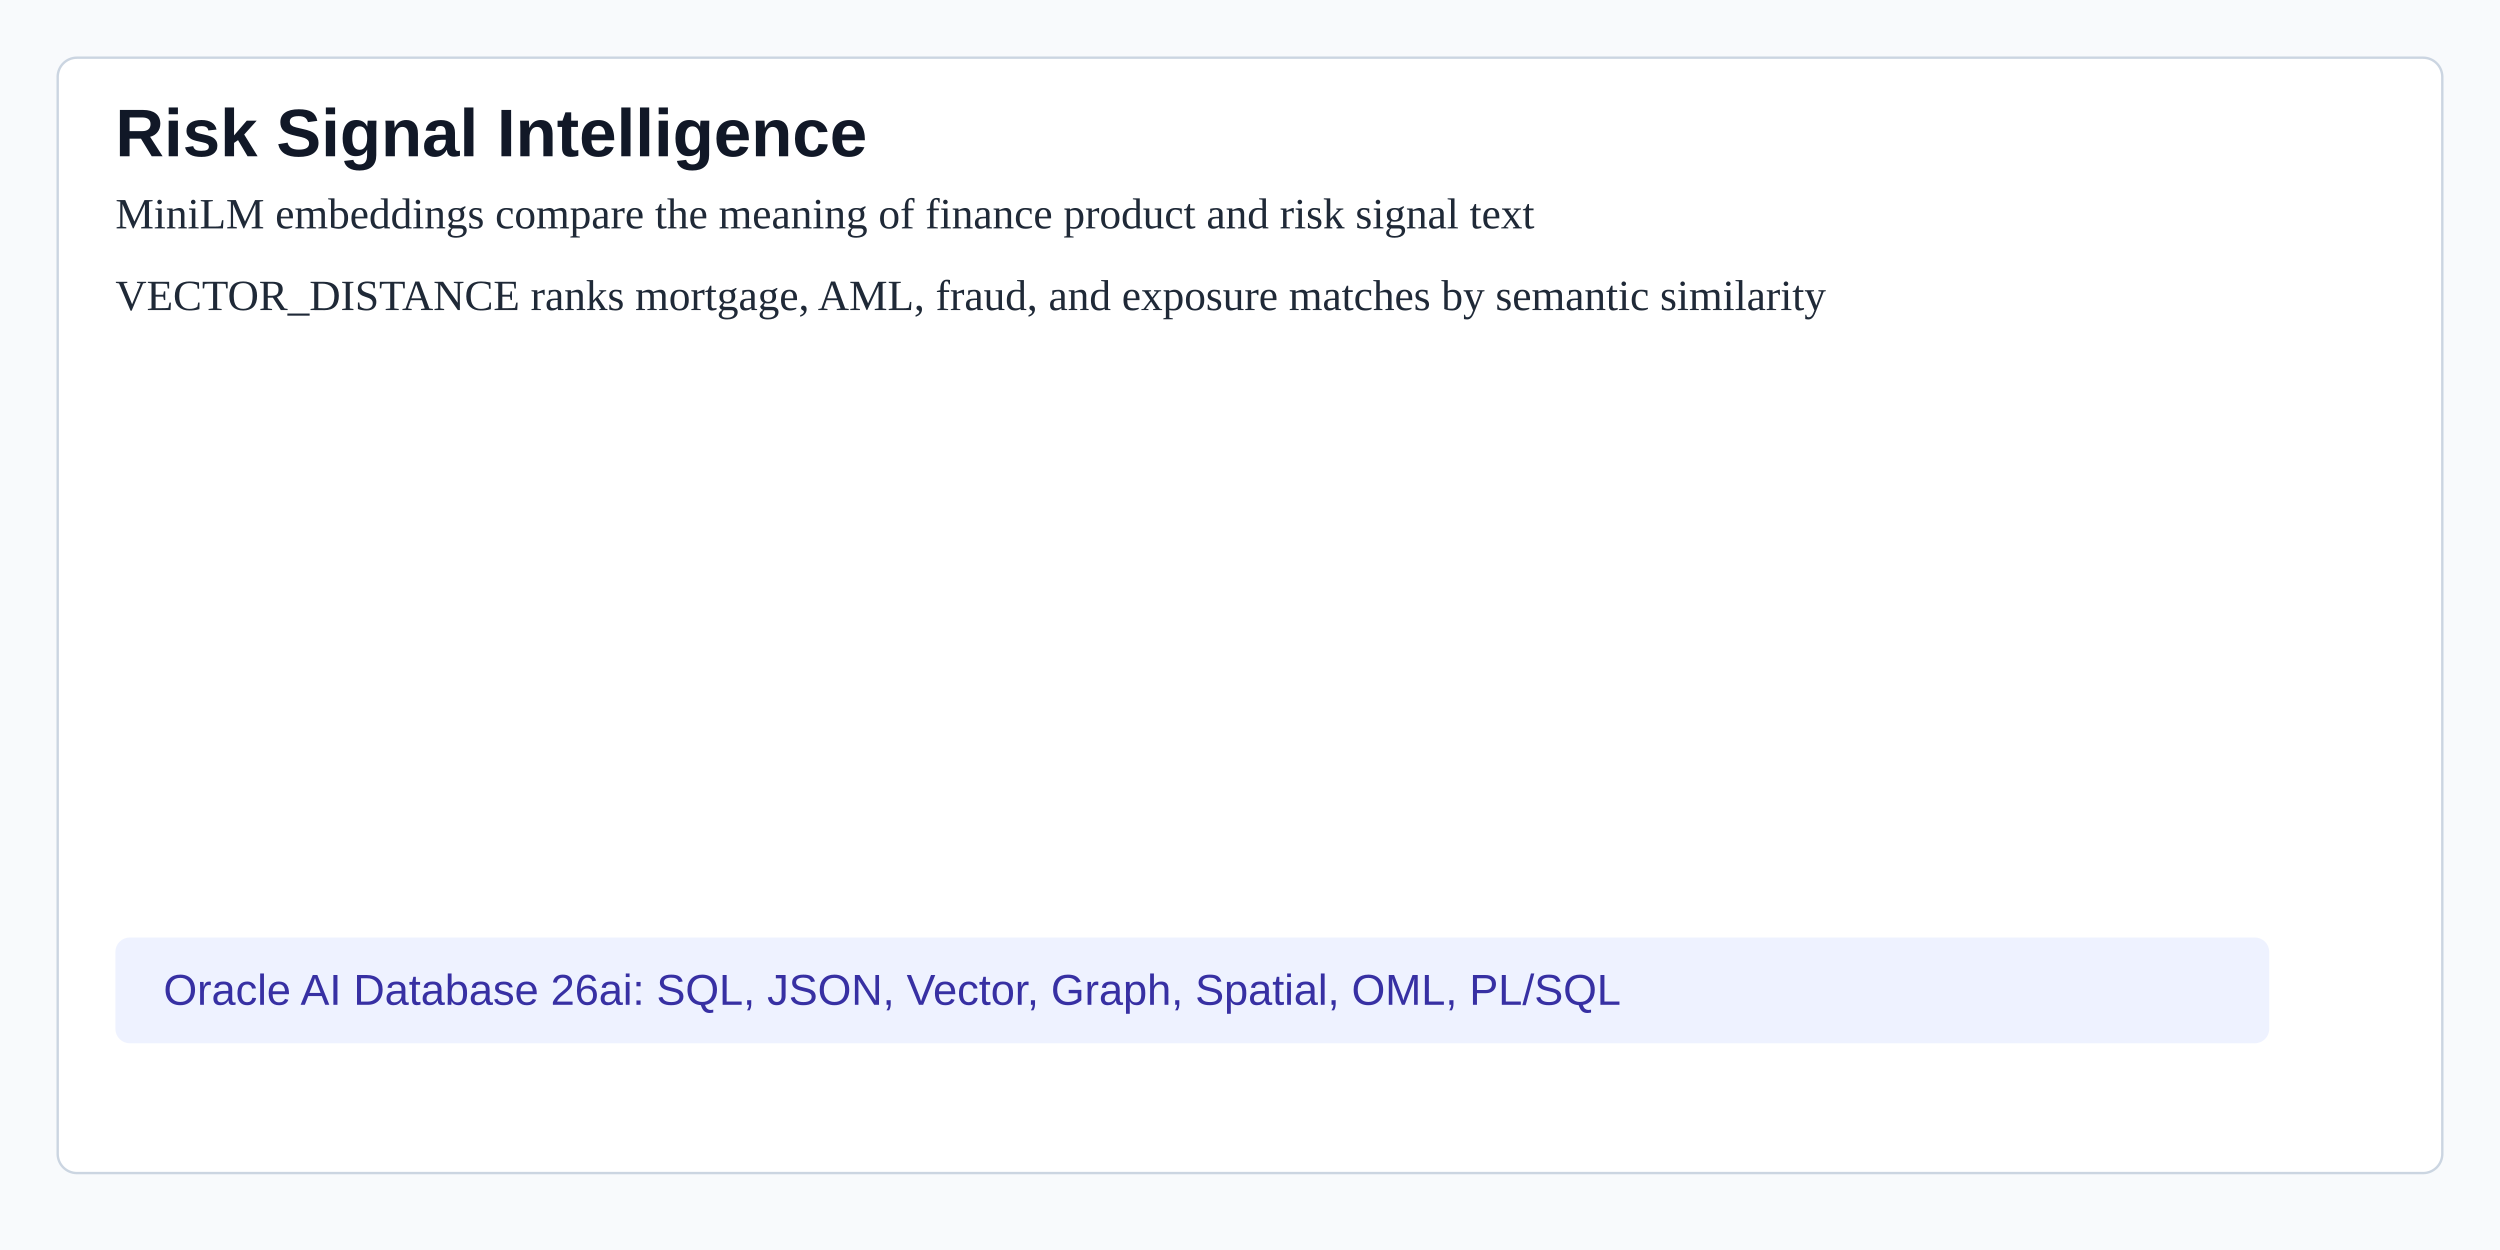
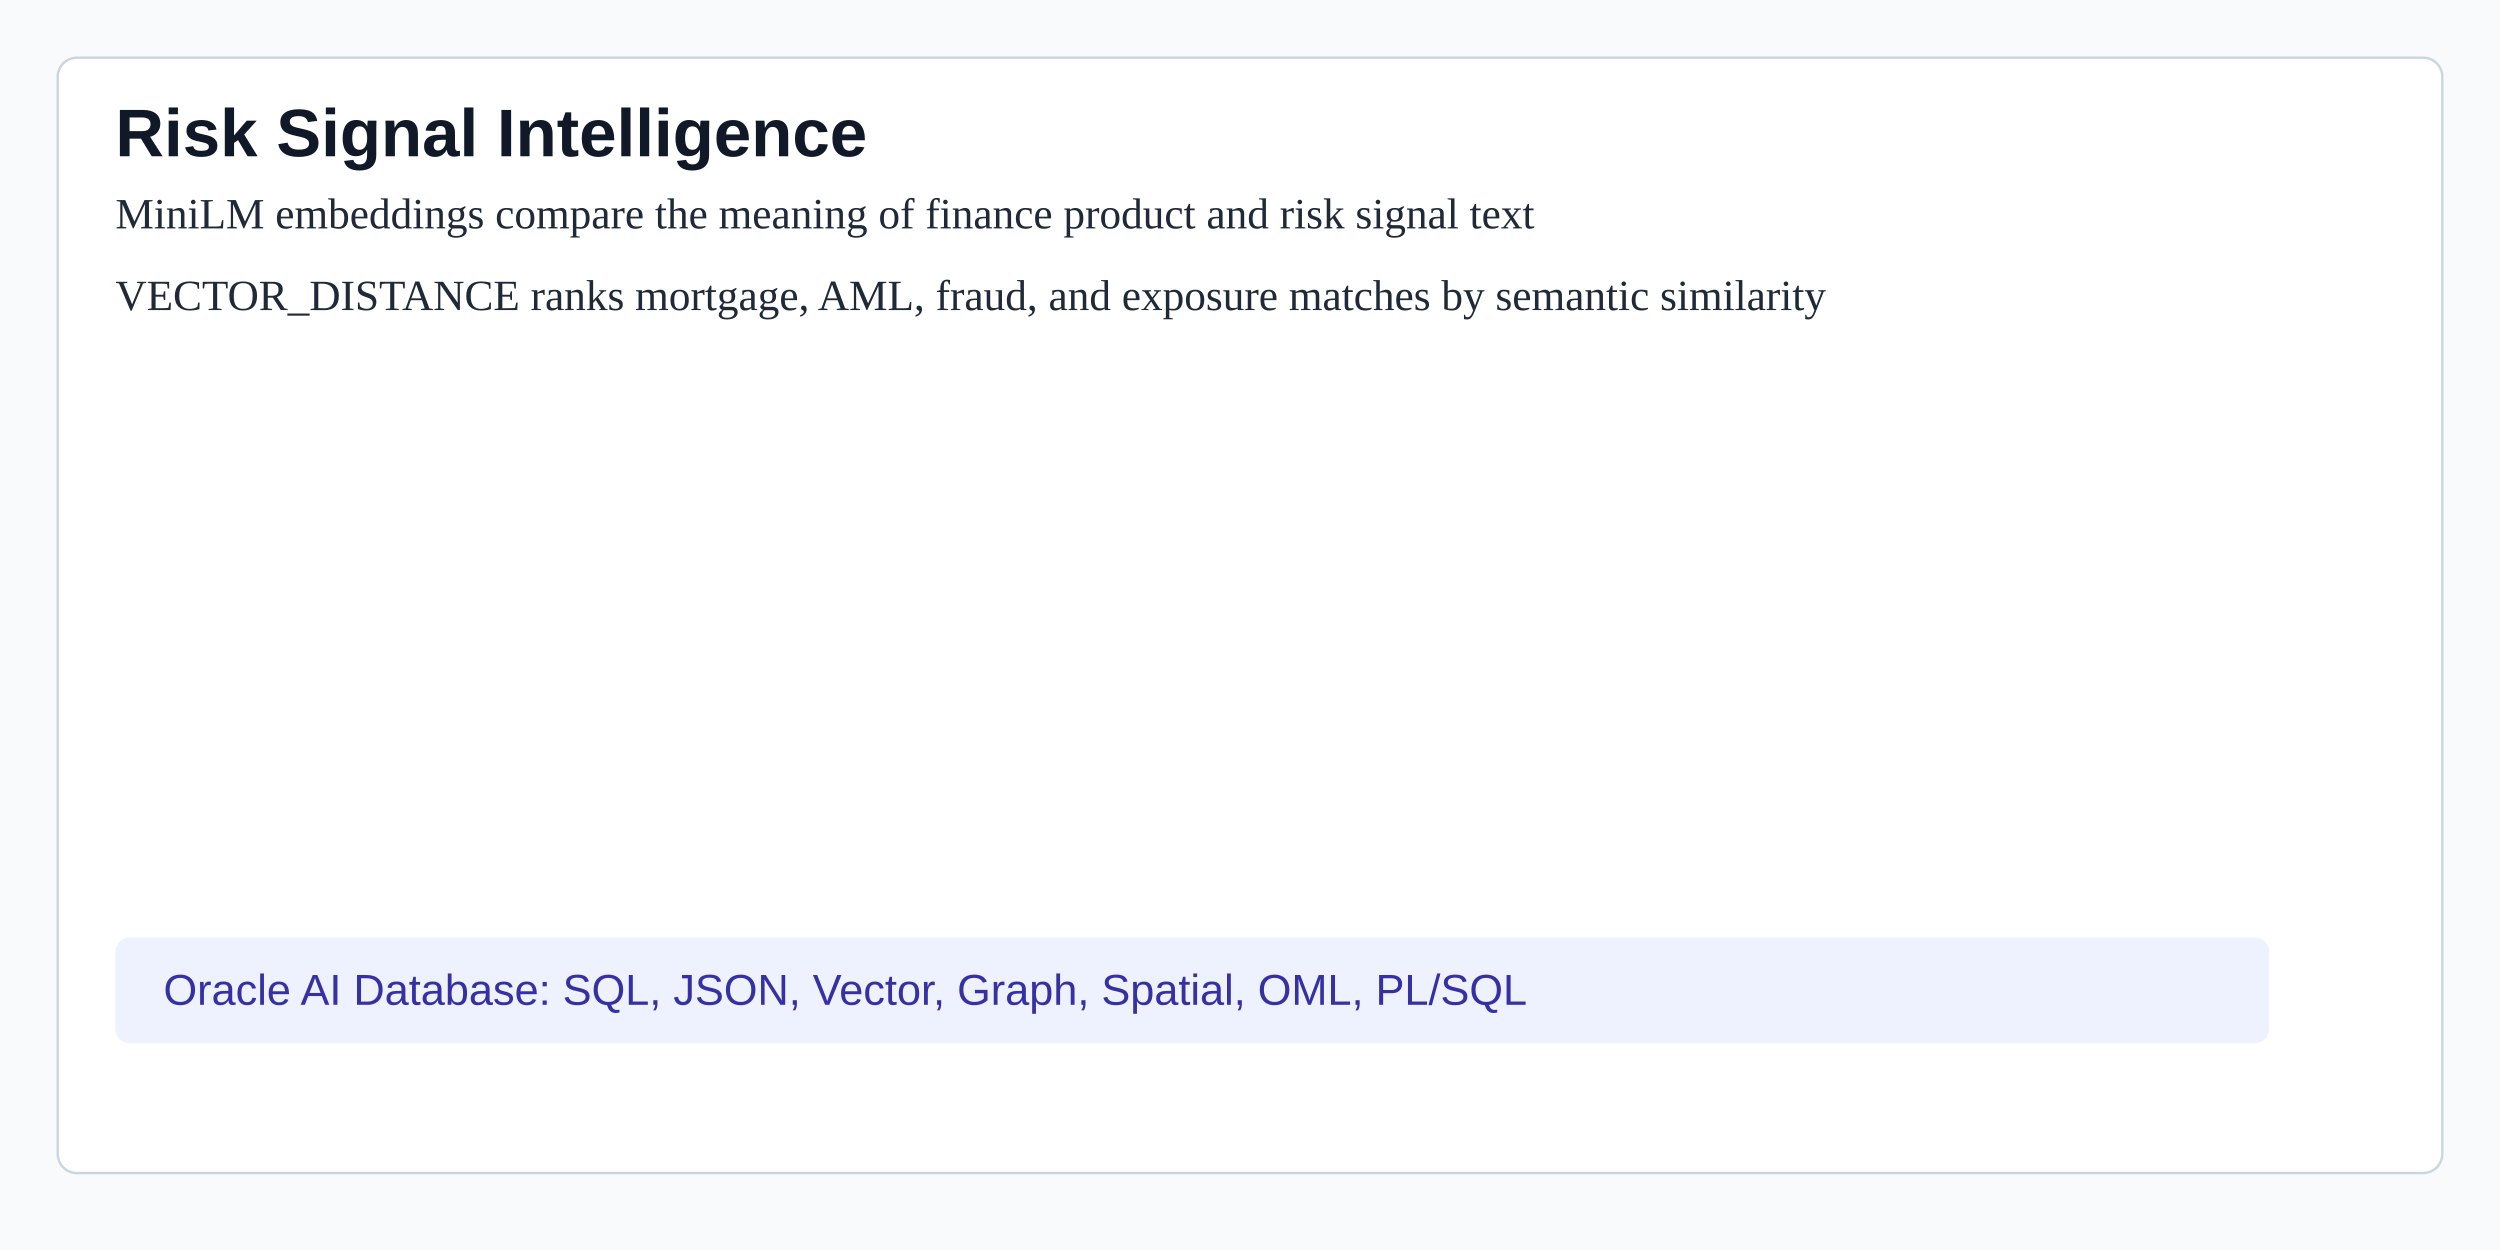
<svg xmlns="http://www.w3.org/2000/svg" width="1040" height="520" viewBox="0 0 1040 520" role="img" aria-labelledby="t">
  <rect width="1040" height="520" fill="#f8fafc" />
  <rect x="24" y="24" width="992" height="464" rx="8" fill="#ffffff" stroke="#cbd5e1" />
  <text x="48" y="65" font-family="Arial, sans-serif" font-size="28" font-weight="700" fill="#111827">Risk Signal Intelligence</text>
  <text x="48" y="95" font-size="18" fill="#1f2937">MiniLM embeddings compare the meaning of finance product and risk signal text</text>
  <text x="48" y="129" font-size="18" fill="#1f2937">VECTOR_DISTANCE ranks mortgage, AML, fraud, and exposure matches by semantic similarity</text>
  <rect x="48" y="390" width="896" height="44" rx="6" fill="#eef2ff" />
-   <text x="68" y="418" font-family="Arial, sans-serif" font-size="18" fill="#3730a3">Oracle AI Database 26ai: SQL, JSON, Vector, Graph, Spatial, OML, PL/SQL</text>
+   <text x="68" y="418" font-family="Arial, sans-serif" font-size="18" fill="#3730a3">Oracle AI Database: SQL, JSON, Vector, Graph, Spatial, OML, PL/SQL</text>
</svg>
